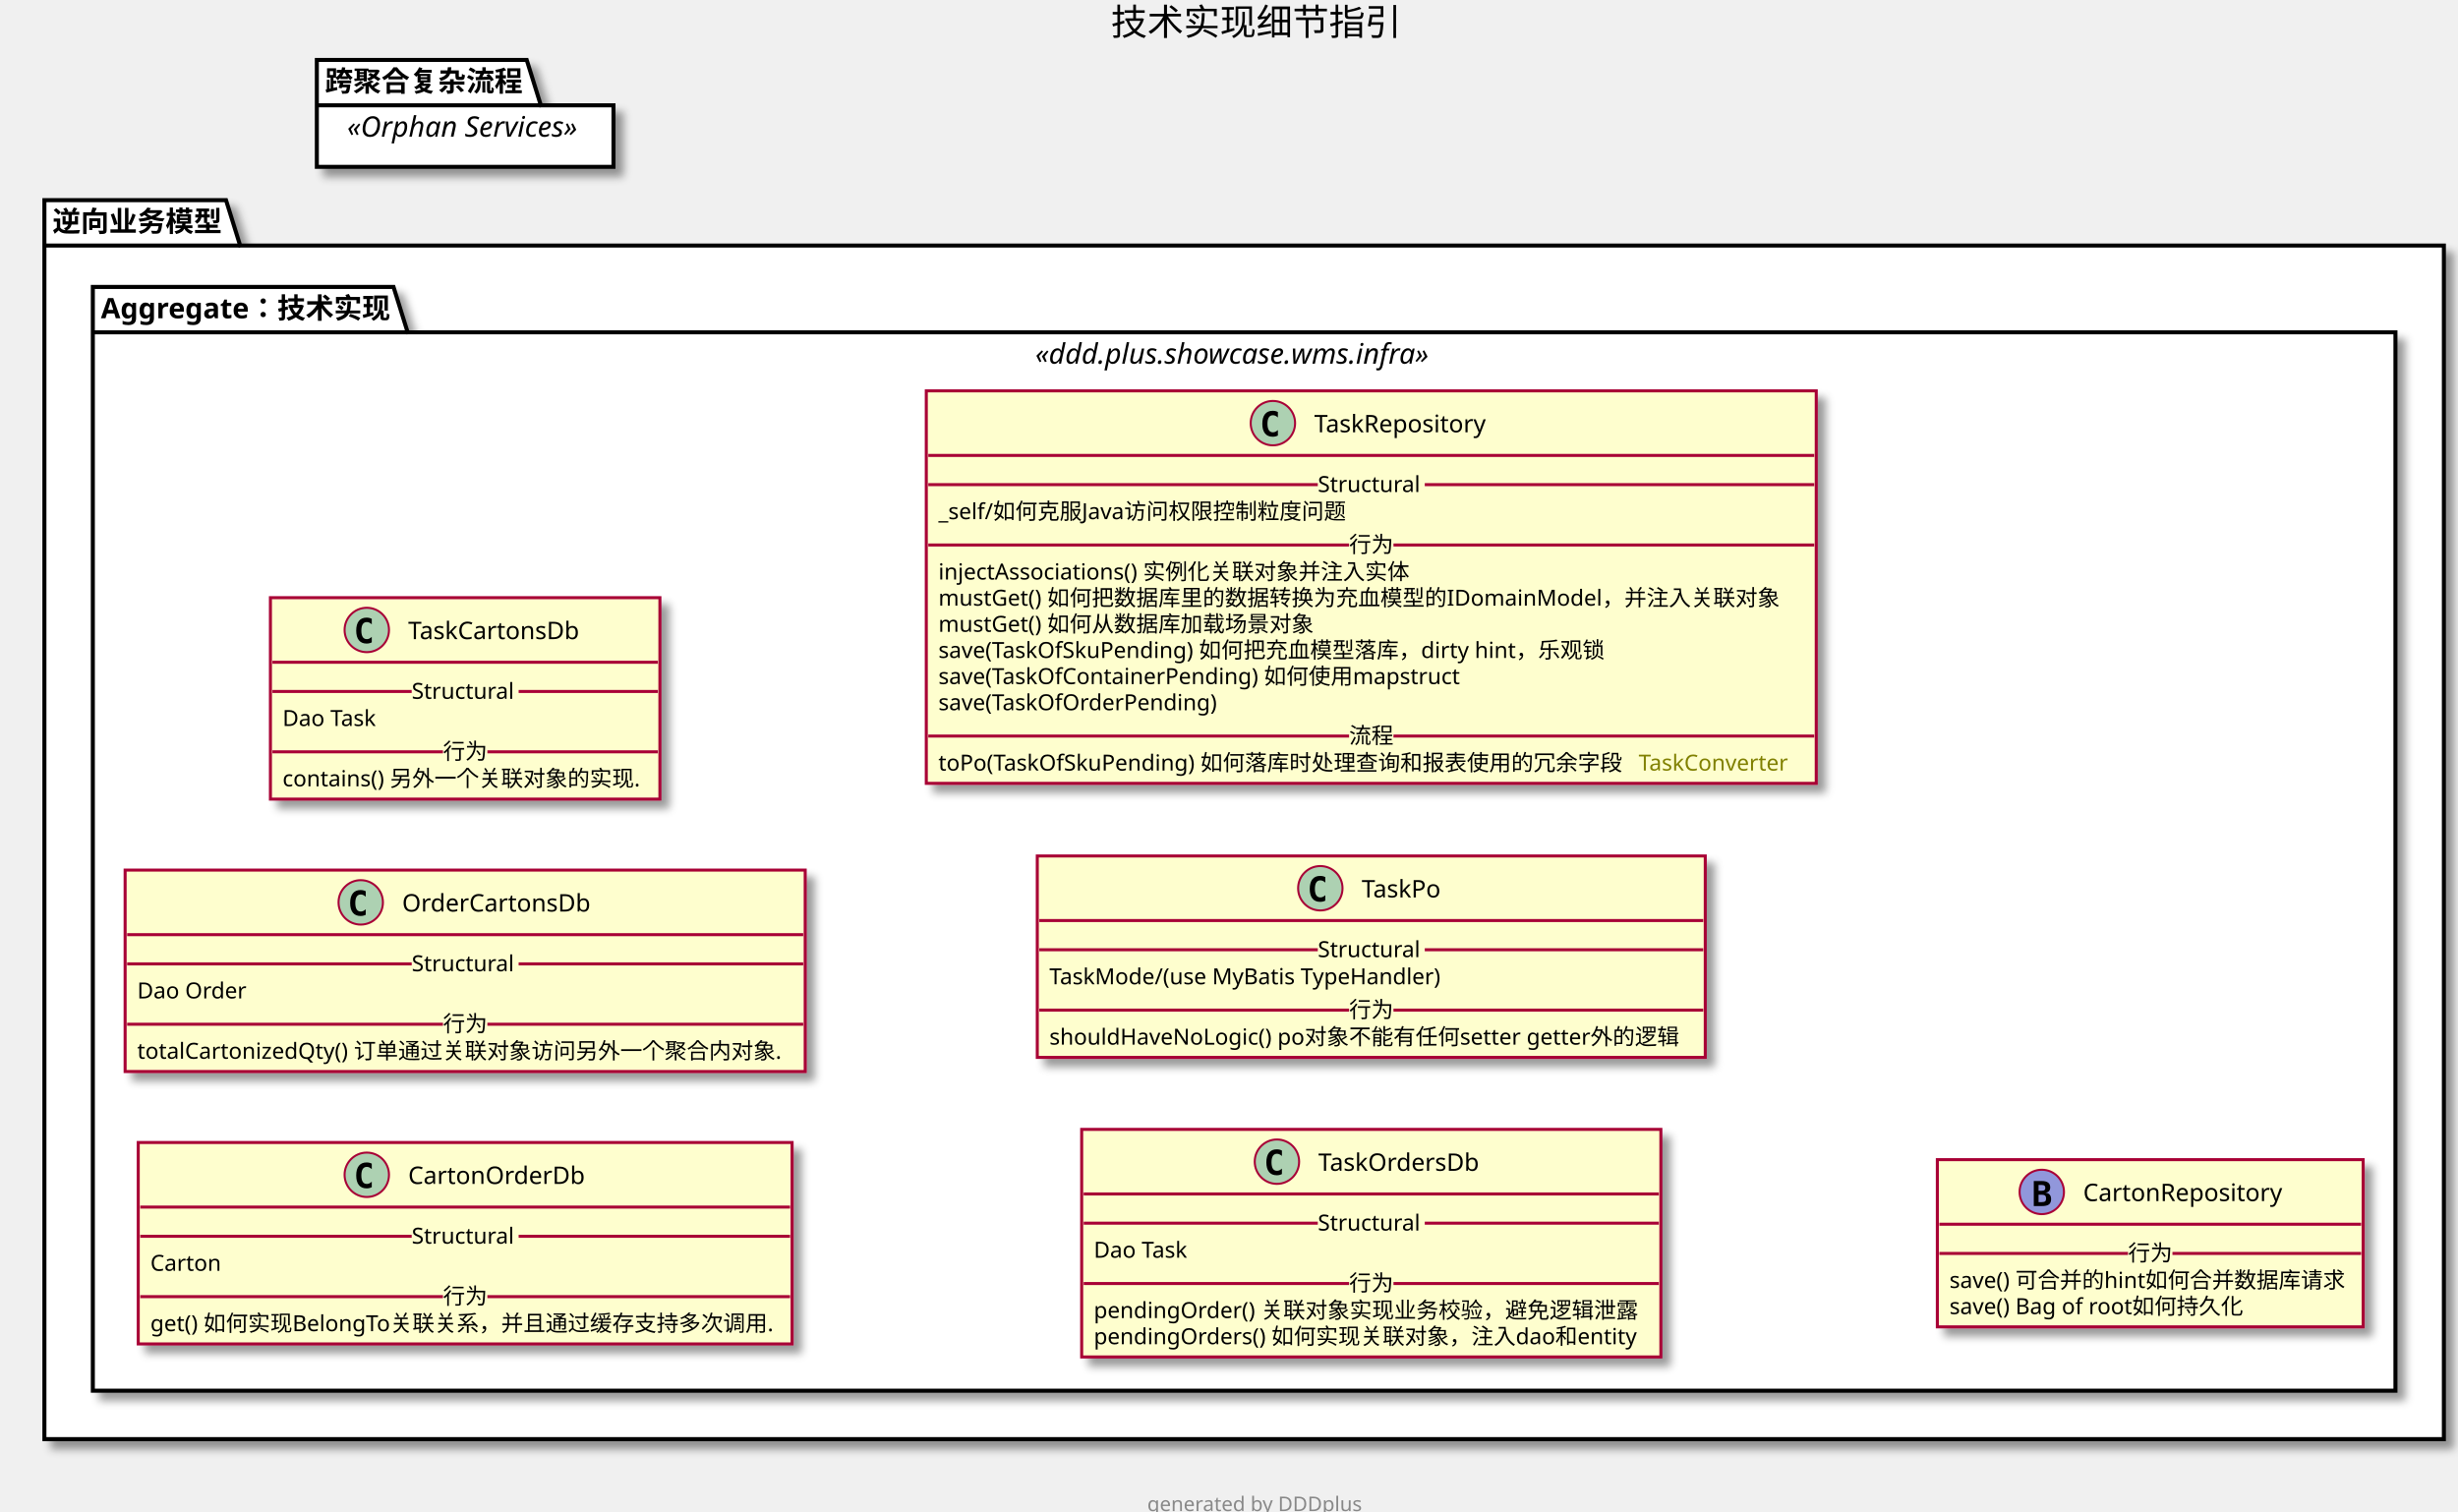
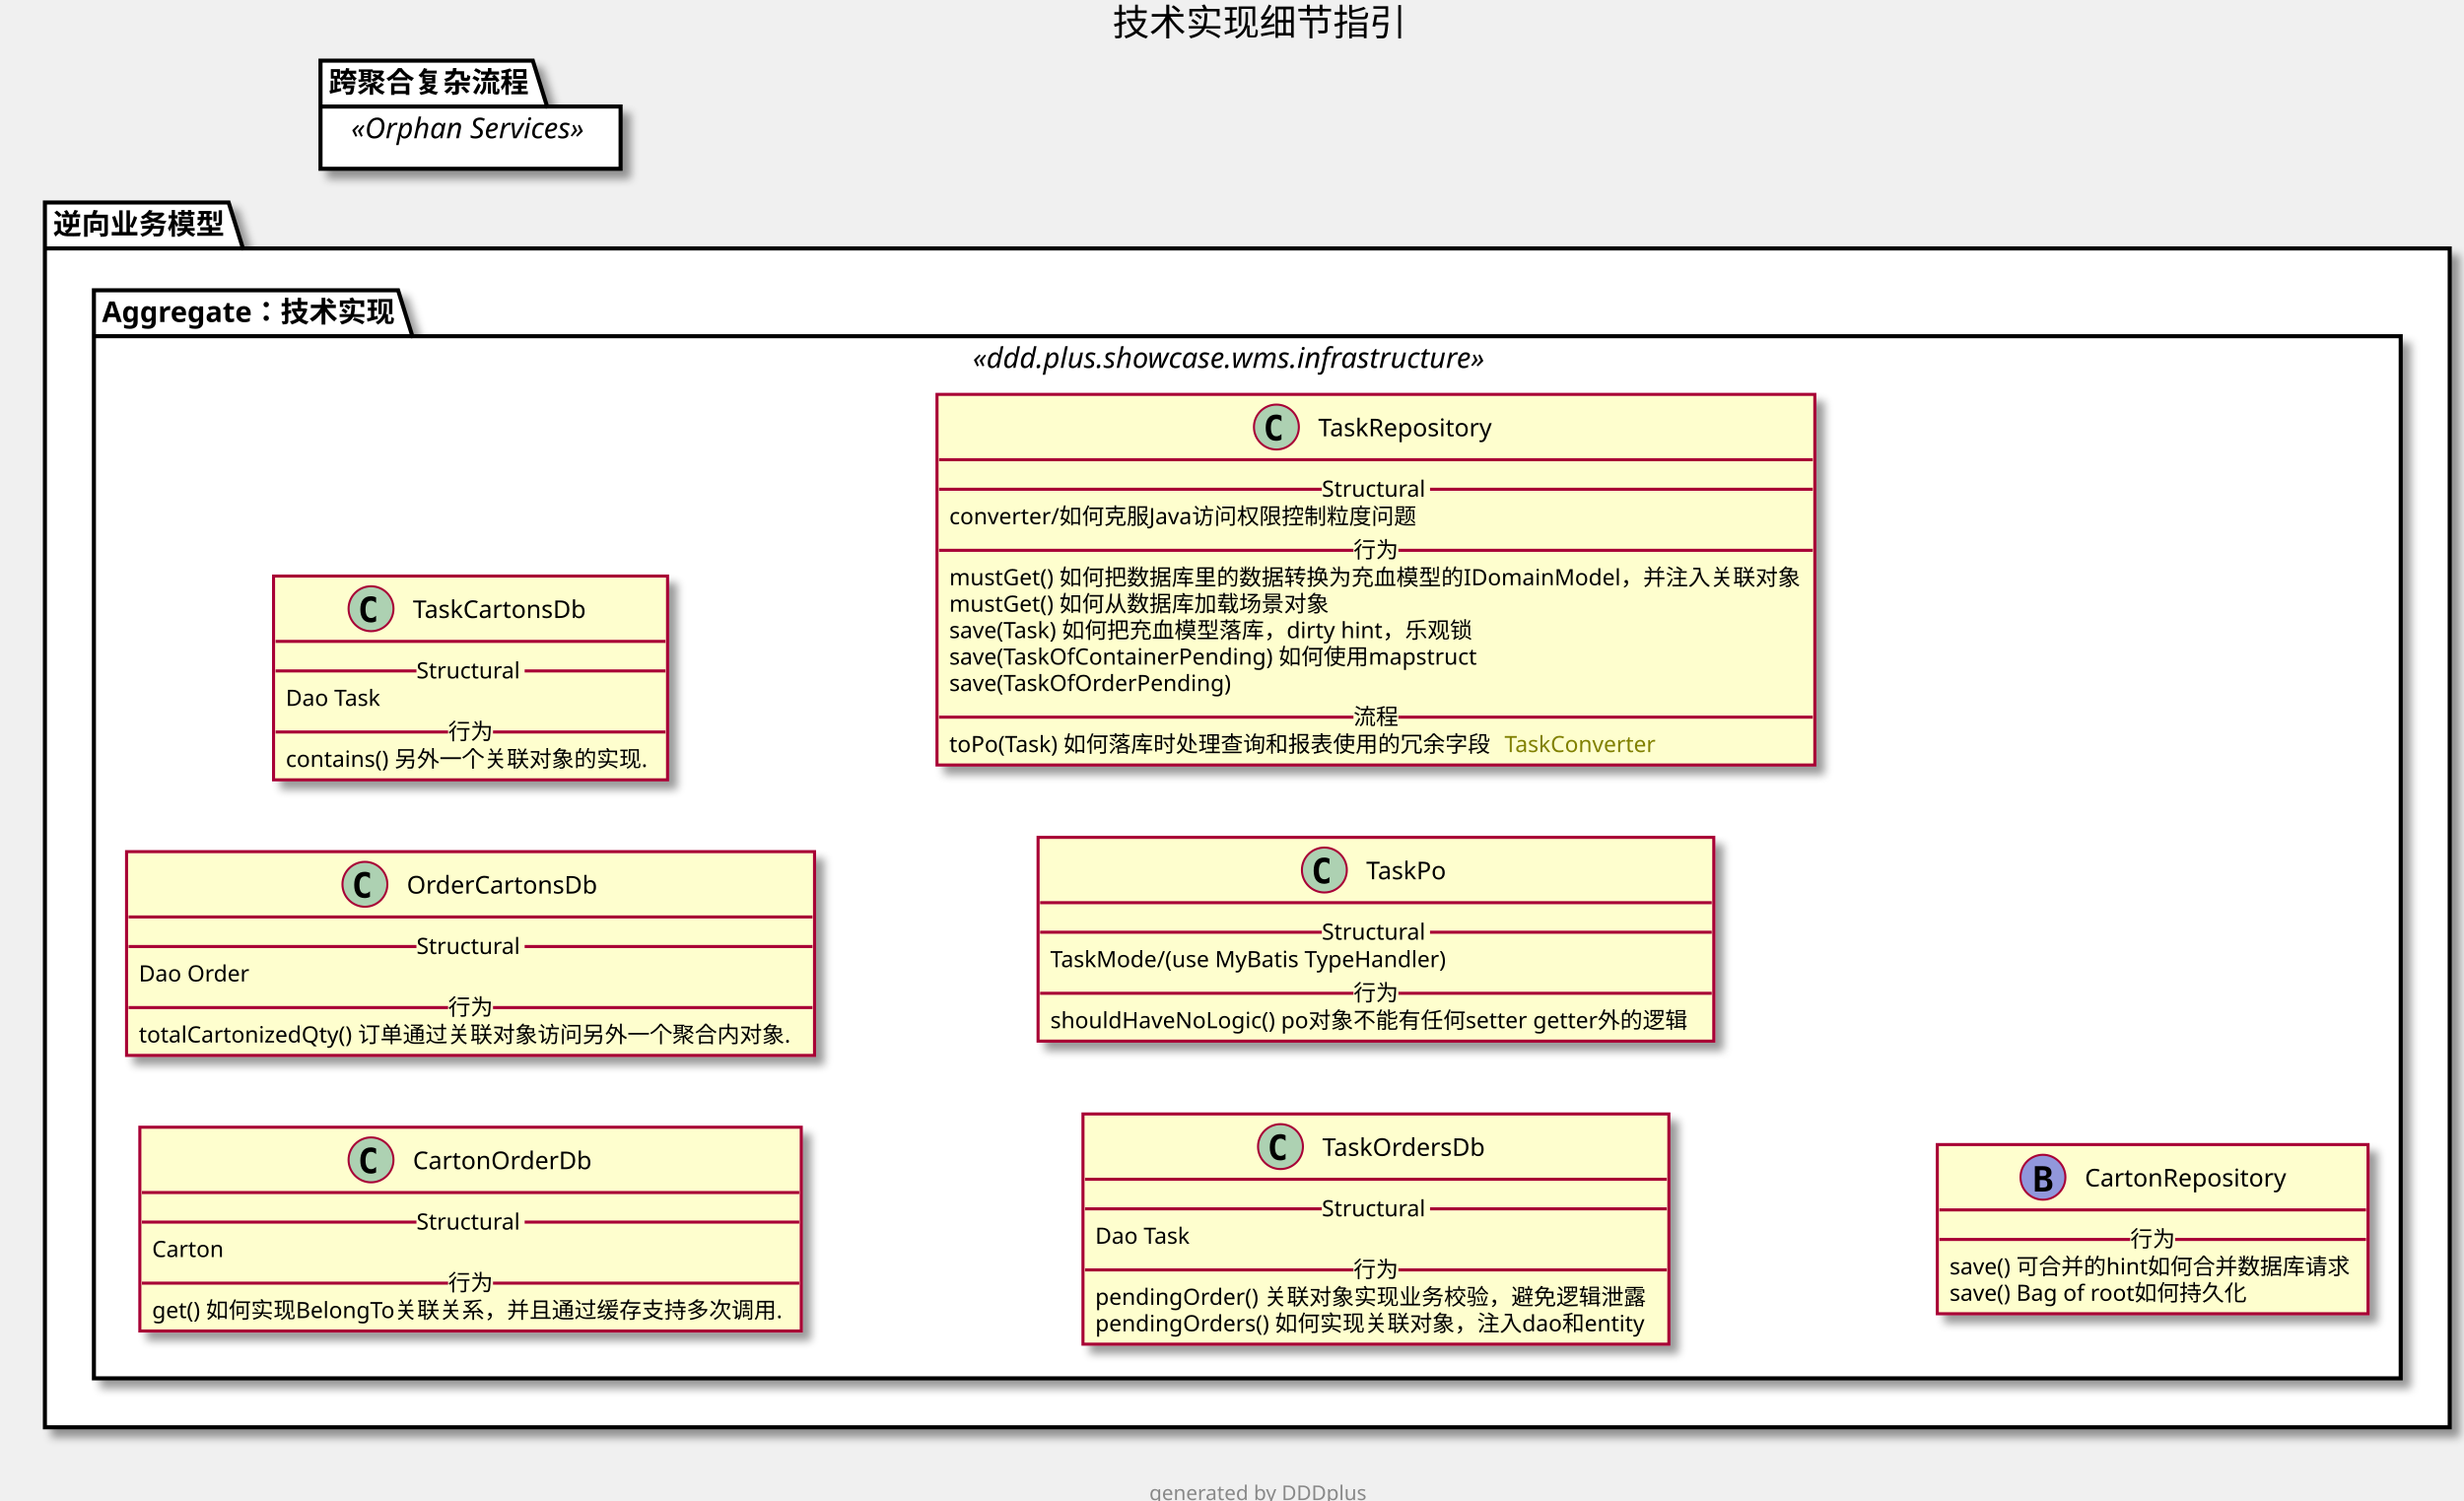
- <svg xmlns="http://www.w3.org/2000/svg" contentScriptType="application/ecmascript" contentStyleType="text/css" height="749px" preserveAspectRatio="none" style="width:1218px;height:749px;" version="1.1" viewBox="0 0 1218 749" width="1218px" zoomAndPan="magnify">
+ <svg xmlns="http://www.w3.org/2000/svg" contentScriptType="application/ecmascript" contentStyleType="text/css" height="735px" preserveAspectRatio="none" style="width:1207px;height:735px;" version="1.1" viewBox="0 0 1207 735" width="1207px" zoomAndPan="magnify">
  <defs>
-     <filter height="300%" id="fhf1ei0" width="300%" x="-1" y="-1">
+     <filter height="300%" id="fsqcfqw" width="300%" x="-1" y="-1">
      <feGaussianBlur result="blurOut" stdDeviation="2.0" />
      <feColorMatrix in="blurOut" result="blurOut2" type="matrix" values="0 0 0 0 0 0 0 0 0 0 0 0 0 0 0 0 0 0 .4 0" />
      <feOffset dx="4.0" dy="4.0" in="blurOut2" result="blurOut3" />
      <feBlend in="SourceGraphic" in2="blurOut3" mode="normal" />
    </filter>
  </defs>
  <g>
-     <text fill="#000000" font-family="sans-serif" font-size="18" lengthAdjust="spacingAndGlyphs" textLength="144" x="550.5" y="17.402">技术实现细节指引</text>
-     <polygon fill="#FFFFFF" filter="url(#fhf1ei0)" points="22,99.199,112,99.199,119,121.688,1211,121.688,1211,713.199,22,713.199,22,99.199" style="stroke: #000000; stroke-width: 2.0;" />
+     <text fill="#000000" font-family="sans-serif" font-size="18" lengthAdjust="spacingAndGlyphs" textLength="144" x="545" y="17.402">技术实现细节指引</text>
+     <polygon fill="#FFFFFF" filter="url(#fsqcfqw)" points="22,99.199,112,99.199,119,121.688,1200,121.688,1200,699.199,22,699.199,22,99.199" style="stroke: #000000; stroke-width: 2.0;" />
    <line style="stroke: #000000; stroke-width: 2.0;" x1="22" x2="119" y1="121.688" y2="121.688" />
    <text fill="#000000" font-family="sans-serif" font-size="14" font-weight="bold" lengthAdjust="spacingAndGlyphs" textLength="84" x="26" y="114.734">逆向业务模型</text>
-     <polygon fill="#FFFFFF" filter="url(#fhf1ei0)" points="46,142.199,195,142.199,202,164.688,1187,164.688,1187,689.199,46,689.199,46,142.199" style="stroke: #000000; stroke-width: 2.0;" />
+     <polygon fill="#FFFFFF" filter="url(#fsqcfqw)" points="46,142.199,195,142.199,202,164.688,1176,164.688,1176,675.199,46,675.199,46,142.199" style="stroke: #000000; stroke-width: 2.0;" />
    <line style="stroke: #000000; stroke-width: 2.0;" x1="46" x2="202" y1="164.688" y2="164.688" />
    <text fill="#000000" font-family="sans-serif" font-size="14" font-weight="bold" lengthAdjust="spacingAndGlyphs" textLength="143" x="50" y="157.734">Aggregate：技术实现</text>
-     <text fill="#000000" font-family="sans-serif" font-size="14" font-style="italic" lengthAdjust="spacingAndGlyphs" textLength="215" x="513" y="180.223">«ddd.plus.showcase.wms.infra»</text>
-     <rect fill="#FEFECE" filter="url(#fhf1ei0)" height="99.82" style="stroke: #A80036; stroke-width: 1.5;" width="324" x="68.5" y="566.199" />
-     <ellipse cx="181.75" cy="582.199" fill="#ADD1B2" rx="11" ry="11" style="stroke: #A80036; stroke-width: 1.0;" />
-     <path d="M184.223,588.342 Q183.642,588.641 183.003,588.79 Q182.364,588.94 181.658,588.94 Q179.151,588.94 177.832,587.288 Q176.512,585.636 176.512,582.515 Q176.512,579.386 177.832,577.734 Q179.151,576.082 181.658,576.082 Q182.364,576.082 183.011,576.231 Q183.659,576.381 184.223,576.68 L184.223,579.402 Q183.592,578.821 182.999,578.552 Q182.405,578.282 181.774,578.282 Q180.43,578.282 179.745,579.348 Q179.06,580.415 179.06,582.515 Q179.06,584.607 179.745,585.674 Q180.43,586.74 181.774,586.74 Q182.405,586.74 182.999,586.471 Q183.592,586.201 184.223,585.62 Z " />
-     <text fill="#000000" font-family="sans-serif" font-size="12" lengthAdjust="spacingAndGlyphs" textLength="89" x="202.25" y="586.734">CartonOrderDb</text>
-     <line style="stroke: #A80036; stroke-width: 1.5;" x1="69.5" x2="391.5" y1="598.199" y2="598.199" />
-     <text fill="#000000" font-family="sans-serif" font-size="11" lengthAdjust="spacingAndGlyphs" textLength="37" x="74.5" y="629.789">Carton</text>
-     <line style="stroke: #A80036; stroke-width: 1.5;" x1="69.5" x2="204" y1="612.677" y2="612.677" />
-     <text fill="#000000" font-family="sans-serif" font-size="11" lengthAdjust="spacingAndGlyphs" textLength="53" x="204" y="616.334">Structural</text>
-     <line style="stroke: #A80036; stroke-width: 1.5;" x1="257" x2="391.5" y1="612.677" y2="612.677" />
-     <text fill="#000000" font-family="sans-serif" font-size="11" lengthAdjust="spacingAndGlyphs" textLength="312" x="74.5" y="659.699">get() 如何实现BelongTo关联关系，并且通过缓存支持多次调用.</text>
-     <line style="stroke: #A80036; stroke-width: 1.5;" x1="69.5" x2="219.5" y1="642.587" y2="642.587" />
-     <text fill="#000000" font-family="sans-serif" font-size="11" lengthAdjust="spacingAndGlyphs" textLength="22" x="219.5" y="646.244">行为</text>
-     <line style="stroke: #A80036; stroke-width: 1.5;" x1="241.5" x2="391.5" y1="642.587" y2="642.587" />
-     <rect fill="#FEFECE" filter="url(#fhf1ei0)" height="99.82" style="stroke: #A80036; stroke-width: 1.5;" width="337" x="62" y="431.199" />
-     <ellipse cx="178.75" cy="447.199" fill="#ADD1B2" rx="11" ry="11" style="stroke: #A80036; stroke-width: 1.0;" />
-     <path d="M181.223,453.342 Q180.642,453.641 180.003,453.791 Q179.364,453.94 178.658,453.94 Q176.151,453.94 174.832,452.288 Q173.512,450.636 173.512,447.515 Q173.512,444.386 174.832,442.734 Q176.151,441.082 178.658,441.082 Q179.364,441.082 180.011,441.231 Q180.659,441.381 181.223,441.68 L181.223,444.402 Q180.592,443.821 179.999,443.551 Q179.405,443.282 178.774,443.282 Q177.43,443.282 176.745,444.348 Q176.06,445.415 176.06,447.515 Q176.06,449.607 176.745,450.674 Q177.43,451.74 178.774,451.74 Q179.405,451.74 179.999,451.471 Q180.592,451.201 181.223,450.62 Z " />
-     <text fill="#000000" font-family="sans-serif" font-size="12" lengthAdjust="spacingAndGlyphs" textLength="95" x="199.25" y="451.734">OrderCartonsDb</text>
-     <line style="stroke: #A80036; stroke-width: 1.5;" x1="63" x2="398" y1="463.199" y2="463.199" />
-     <text fill="#000000" font-family="sans-serif" font-size="11" lengthAdjust="spacingAndGlyphs" textLength="56" x="68" y="494.789">Dao Order</text>
-     <line style="stroke: #A80036; stroke-width: 1.5;" x1="63" x2="204" y1="477.677" y2="477.677" />
-     <text fill="#000000" font-family="sans-serif" font-size="11" lengthAdjust="spacingAndGlyphs" textLength="53" x="204" y="481.334">Structural</text>
-     <line style="stroke: #A80036; stroke-width: 1.5;" x1="257" x2="398" y1="477.677" y2="477.677" />
-     <text fill="#000000" font-family="sans-serif" font-size="11" lengthAdjust="spacingAndGlyphs" textLength="325" x="68" y="524.699">totalCartonizedQty() 订单通过关联对象访问另外一个聚合内对象.</text>
-     <line style="stroke: #A80036; stroke-width: 1.5;" x1="63" x2="219.5" y1="507.587" y2="507.587" />
-     <text fill="#000000" font-family="sans-serif" font-size="11" lengthAdjust="spacingAndGlyphs" textLength="22" x="219.5" y="511.244">行为</text>
-     <line style="stroke: #A80036; stroke-width: 1.5;" x1="241.5" x2="398" y1="507.587" y2="507.587" />
-     <rect fill="#FEFECE" filter="url(#fhf1ei0)" height="99.82" style="stroke: #A80036; stroke-width: 1.5;" width="193" x="134" y="296.199" />
-     <ellipse cx="181.75" cy="312.199" fill="#ADD1B2" rx="11" ry="11" style="stroke: #A80036; stroke-width: 1.0;" />
-     <path d="M184.223,318.342 Q183.642,318.641 183.003,318.791 Q182.364,318.94 181.658,318.94 Q179.151,318.94 177.832,317.288 Q176.512,315.636 176.512,312.515 Q176.512,309.386 177.832,307.734 Q179.151,306.082 181.658,306.082 Q182.364,306.082 183.011,306.231 Q183.659,306.381 184.223,306.68 L184.223,309.402 Q183.592,308.821 182.999,308.551 Q182.405,308.282 181.774,308.282 Q180.43,308.282 179.745,309.348 Q179.06,310.415 179.06,312.515 Q179.06,314.607 179.745,315.674 Q180.43,316.74 181.774,316.74 Q182.405,316.74 182.999,316.471 Q183.592,316.201 184.223,315.62 Z " />
-     <text fill="#000000" font-family="sans-serif" font-size="12" lengthAdjust="spacingAndGlyphs" textLength="89" x="202.25" y="316.734">TaskCartonsDb</text>
-     <line style="stroke: #A80036; stroke-width: 1.5;" x1="135" x2="326" y1="328.199" y2="328.199" />
-     <text fill="#000000" font-family="sans-serif" font-size="11" lengthAdjust="spacingAndGlyphs" textLength="49" x="140" y="359.789">Dao Task</text>
-     <line style="stroke: #A80036; stroke-width: 1.5;" x1="135" x2="204" y1="342.677" y2="342.677" />
-     <text fill="#000000" font-family="sans-serif" font-size="11" lengthAdjust="spacingAndGlyphs" textLength="53" x="204" y="346.334">Structural</text>
-     <line style="stroke: #A80036; stroke-width: 1.5;" x1="257" x2="326" y1="342.677" y2="342.677" />
-     <text fill="#000000" font-family="sans-serif" font-size="11" lengthAdjust="spacingAndGlyphs" textLength="181" x="140" y="389.699">contains() 另外一个关联对象的实现.</text>
-     <line style="stroke: #A80036; stroke-width: 1.5;" x1="135" x2="219.5" y1="372.587" y2="372.587" />
-     <text fill="#000000" font-family="sans-serif" font-size="11" lengthAdjust="spacingAndGlyphs" textLength="22" x="219.5" y="376.244">行为</text>
-     <line style="stroke: #A80036; stroke-width: 1.5;" x1="241.5" x2="326" y1="372.587" y2="372.587" />
-     <rect fill="#FEFECE" filter="url(#fhf1ei0)" height="112.775" style="stroke: #A80036; stroke-width: 1.5;" width="287" x="536" y="559.699" />
-     <ellipse cx="632.75" cy="575.699" fill="#ADD1B2" rx="11" ry="11" style="stroke: #A80036; stroke-width: 1.0;" />
-     <path d="M635.223,581.842 Q634.642,582.141 634.003,582.29 Q633.364,582.44 632.658,582.44 Q630.151,582.44 628.832,580.788 Q627.512,579.136 627.512,576.015 Q627.512,572.886 628.832,571.234 Q630.151,569.582 632.658,569.582 Q633.364,569.582 634.011,569.731 Q634.659,569.881 635.223,570.18 L635.223,572.902 Q634.592,572.321 633.999,572.052 Q633.405,571.782 632.774,571.782 Q631.43,571.782 630.745,572.848 Q630.06,573.915 630.06,576.015 Q630.06,578.107 630.745,579.174 Q631.43,580.24 632.774,580.24 Q633.405,580.24 633.999,579.971 Q634.592,579.701 635.223,579.12 Z " />
-     <text fill="#000000" font-family="sans-serif" font-size="12" lengthAdjust="spacingAndGlyphs" textLength="85" x="653.25" y="580.234">TaskOrdersDb</text>
-     <line style="stroke: #A80036; stroke-width: 1.5;" x1="537" x2="822" y1="591.699" y2="591.699" />
-     <text fill="#000000" font-family="sans-serif" font-size="11" lengthAdjust="spacingAndGlyphs" textLength="49" x="542" y="623.289">Dao Task</text>
-     <line style="stroke: #A80036; stroke-width: 1.5;" x1="537" x2="653" y1="606.177" y2="606.177" />
-     <text fill="#000000" font-family="sans-serif" font-size="11" lengthAdjust="spacingAndGlyphs" textLength="53" x="653" y="609.834">Structural</text>
-     <line style="stroke: #A80036; stroke-width: 1.5;" x1="706" x2="822" y1="606.177" y2="606.177" />
-     <text fill="#000000" font-family="sans-serif" font-size="11" lengthAdjust="spacingAndGlyphs" textLength="274" x="542" y="653.199">pendingOrder() 关联对象实现业务校验，避免逻辑泄露</text>
-     <text fill="#000000" font-family="sans-serif" font-size="11" lengthAdjust="spacingAndGlyphs" textLength="275" x="542" y="666.154">pendingOrders() 如何实现关联对象，注入dao和entity</text>
-     <line style="stroke: #A80036; stroke-width: 1.5;" x1="537" x2="668.5" y1="636.087" y2="636.087" />
-     <text fill="#000000" font-family="sans-serif" font-size="11" lengthAdjust="spacingAndGlyphs" textLength="22" x="668.5" y="639.744">行为</text>
-     <line style="stroke: #A80036; stroke-width: 1.5;" x1="690.5" x2="822" y1="636.087" y2="636.087" />
-     <rect fill="#FEFECE" filter="url(#fhf1ei0)" height="99.82" style="stroke: #A80036; stroke-width: 1.5;" width="331" x="514" y="424.199" />
-     <ellipse cx="654.25" cy="440.199" fill="#ADD1B2" rx="11" ry="11" style="stroke: #A80036; stroke-width: 1.0;" />
-     <path d="M656.723,446.342 Q656.142,446.641 655.503,446.791 Q654.864,446.94 654.158,446.94 Q651.651,446.94 650.332,445.288 Q649.012,443.636 649.012,440.515 Q649.012,437.386 650.332,435.734 Q651.651,434.082 654.158,434.082 Q654.864,434.082 655.511,434.231 Q656.159,434.381 656.723,434.68 L656.723,437.402 Q656.092,436.821 655.499,436.551 Q654.905,436.282 654.274,436.282 Q652.93,436.282 652.245,437.348 Q651.56,438.415 651.56,440.515 Q651.56,442.607 652.245,443.674 Q652.93,444.74 654.274,444.74 Q654.905,444.74 655.499,444.471 Q656.092,444.201 656.723,443.62 Z " />
-     <text fill="#000000" font-family="sans-serif" font-size="12" lengthAdjust="spacingAndGlyphs" textLength="42" x="674.75" y="444.734">TaskPo</text>
-     <line style="stroke: #A80036; stroke-width: 1.5;" x1="515" x2="844" y1="456.199" y2="456.199" />
-     <text fill="#000000" font-family="sans-serif" font-size="11" lengthAdjust="spacingAndGlyphs" textLength="201" x="520" y="487.789">TaskMode/(use MyBatis TypeHandler)</text>
-     <line style="stroke: #A80036; stroke-width: 1.5;" x1="515" x2="653" y1="470.677" y2="470.677" />
-     <text fill="#000000" font-family="sans-serif" font-size="11" lengthAdjust="spacingAndGlyphs" textLength="53" x="653" y="474.334">Structural</text>
-     <line style="stroke: #A80036; stroke-width: 1.5;" x1="706" x2="844" y1="470.677" y2="470.677" />
-     <text fill="#000000" font-family="sans-serif" font-size="11" lengthAdjust="spacingAndGlyphs" textLength="319" x="520" y="517.699">shouldHaveNoLogic() po对象不能有任何setter getter外的逻辑</text>
-     <line style="stroke: #A80036; stroke-width: 1.5;" x1="515" x2="668.5" y1="500.587" y2="500.587" />
-     <text fill="#000000" font-family="sans-serif" font-size="11" lengthAdjust="spacingAndGlyphs" textLength="22" x="668.5" y="504.244">行为</text>
-     <line style="stroke: #A80036; stroke-width: 1.5;" x1="690.5" x2="844" y1="500.587" y2="500.587" />
-     <rect fill="#FEFECE" filter="url(#fhf1ei0)" height="194.506" style="stroke: #A80036; stroke-width: 1.5;" width="441" x="459" y="193.699" />
-     <ellipse cx="630.75" cy="209.699" fill="#ADD1B2" rx="11" ry="11" style="stroke: #A80036; stroke-width: 1.0;" />
-     <path d="M633.223,215.842 Q632.642,216.141 632.003,216.291 Q631.364,216.44 630.658,216.44 Q628.151,216.44 626.832,214.788 Q625.512,213.136 625.512,210.015 Q625.512,206.886 626.832,205.234 Q628.151,203.582 630.658,203.582 Q631.364,203.582 632.011,203.731 Q632.659,203.881 633.223,204.18 L633.223,206.902 Q632.592,206.321 631.999,206.052 Q631.405,205.782 630.774,205.782 Q629.43,205.782 628.745,206.848 Q628.06,207.915 628.06,210.015 Q628.06,212.107 628.745,213.174 Q629.43,214.24 630.774,214.24 Q631.405,214.24 631.999,213.97 Q632.592,213.701 633.223,213.12 Z " />
-     <text fill="#000000" font-family="sans-serif" font-size="12" lengthAdjust="spacingAndGlyphs" textLength="89" x="651.25" y="214.234">TaskRepository</text>
-     <line style="stroke: #A80036; stroke-width: 1.5;" x1="460" x2="899" y1="225.699" y2="225.699" />
-     <text fill="#000000" font-family="sans-serif" font-size="11" lengthAdjust="spacingAndGlyphs" textLength="206" x="465" y="257.289">_self/如何克服Java访问权限控制粒度问题</text>
-     <line style="stroke: #A80036; stroke-width: 1.5;" x1="460" x2="653" y1="240.177" y2="240.177" />
-     <text fill="#000000" font-family="sans-serif" font-size="11" lengthAdjust="spacingAndGlyphs" textLength="53" x="653" y="243.834">Structural</text>
-     <line style="stroke: #A80036; stroke-width: 1.5;" x1="706" x2="899" y1="240.177" y2="240.177" />
-     <text fill="#000000" font-family="sans-serif" font-size="11" lengthAdjust="spacingAndGlyphs" textLength="241" x="465" y="287.199">injectAssociations() 实例化关联对象并注入实体</text>
-     <text fill="#000000" font-family="sans-serif" font-size="11" lengthAdjust="spacingAndGlyphs" textLength="418" x="465" y="300.154">mustGet() 如何把数据库里的数据转换为充血模型的IDomainModel，并注入关联对象</text>
-     <text fill="#000000" font-family="sans-serif" font-size="11" lengthAdjust="spacingAndGlyphs" textLength="188" x="465" y="313.109">mustGet() 如何从数据库加载场景对象</text>
-     <text fill="#000000" font-family="sans-serif" font-size="11" lengthAdjust="spacingAndGlyphs" textLength="338" x="465" y="326.065">save(TaskOfSkuPending) 如何把充血模型落库，dirty hint，乐观锁</text>
-     <text fill="#000000" font-family="sans-serif" font-size="11" lengthAdjust="spacingAndGlyphs" textLength="268" x="465" y="339.019">save(TaskOfContainerPending) 如何使用mapstruct</text>
-     <text fill="#000000" font-family="sans-serif" font-size="11" lengthAdjust="spacingAndGlyphs" textLength="145" x="465" y="351.975">save(TaskOfOrderPending)</text>
-     <line style="stroke: #A80036; stroke-width: 1.5;" x1="460" x2="668.5" y1="270.087" y2="270.087" />
-     <text fill="#000000" font-family="sans-serif" font-size="11" lengthAdjust="spacingAndGlyphs" textLength="22" x="668.5" y="273.744">行为</text>
-     <line style="stroke: #A80036; stroke-width: 1.5;" x1="690.5" x2="899" y1="270.087" y2="270.087" />
-     <text fill="#000000" font-family="sans-serif" font-size="11" lengthAdjust="spacingAndGlyphs" textLength="344" x="465" y="381.885">toPo(TaskOfSkuPending) 如何落库时处理查询和报表使用的冗余字段</text>
-     <text fill="#808000" font-family="sans-serif" font-size="11" lengthAdjust="spacingAndGlyphs" textLength="79" x="812" y="381.885">TaskConverter</text>
-     <line style="stroke: #A80036; stroke-width: 1.5;" x1="460" x2="668.5" y1="364.772" y2="364.772" />
-     <text fill="#000000" font-family="sans-serif" font-size="11" lengthAdjust="spacingAndGlyphs" textLength="22" x="668.5" y="368.43">流程</text>
-     <line style="stroke: #A80036; stroke-width: 1.5;" x1="690.5" x2="899" y1="364.772" y2="364.772" />
-     <rect fill="#FEFECE" filter="url(#fhf1ei0)" height="82.865" style="stroke: #A80036; stroke-width: 1.5;" width="211" x="960" y="574.699" />
-     <ellipse cx="1011.75" cy="590.699" fill="#9197DB" rx="11" ry="11" style="stroke: #A80036; stroke-width: 1.0;" />
-     <path d="M1010.153,592.071 L1010.153,595.74 L1011.78,595.74 Q1012.951,595.74 1013.42,595.342 Q1013.889,594.943 1013.889,593.956 Q1013.889,592.951 1013.399,592.511 Q1012.909,592.071 1011.78,592.071 Z M1010.153,587.24 L1010.153,590.121 L1011.78,590.121 Q1012.71,590.121 1013.104,589.789 Q1013.499,589.457 1013.499,588.693 Q1013.499,587.929 1013.096,587.585 Q1012.693,587.24 1011.78,587.24 Z M1007.788,585.29 L1011.78,585.29 Q1013.847,585.29 1014.889,586.074 Q1015.931,586.858 1015.931,588.419 Q1015.931,589.614 1015.316,590.287 Q1014.702,590.959 1013.515,591.067 Q1014.935,591.208 1015.653,592.021 Q1016.371,592.835 1016.371,594.296 Q1016.371,596.089 1015.292,596.894 Q1014.212,597.699 1011.78,597.699 L1007.788,597.699 Z " />
-     <text fill="#000000" font-family="sans-serif" font-size="12" lengthAdjust="spacingAndGlyphs" textLength="99" x="1032.25" y="595.234">CartonRepository</text>
-     <line style="stroke: #A80036; stroke-width: 1.5;" x1="961" x2="1170" y1="606.699" y2="606.699" />
-     <text fill="#000000" font-family="sans-serif" font-size="11" lengthAdjust="spacingAndGlyphs" textLength="199" x="966" y="638.289">save() 可合并的hint如何合并数据库请求</text>
-     <text fill="#000000" font-family="sans-serif" font-size="11" lengthAdjust="spacingAndGlyphs" textLength="149" x="966" y="651.244">save() Bag of root如何持久化</text>
-     <line style="stroke: #A80036; stroke-width: 1.5;" x1="961" x2="1054.5" y1="621.177" y2="621.177" />
-     <text fill="#000000" font-family="sans-serif" font-size="11" lengthAdjust="spacingAndGlyphs" textLength="22" x="1054.5" y="624.834">行为</text>
-     <line style="stroke: #A80036; stroke-width: 1.5;" x1="1076.5" x2="1170" y1="621.177" y2="621.177" />
-     <polygon fill="#FFFFFF" filter="url(#fhf1ei0)" points="157,29.699,261,29.699,268,52.188,304,52.188,304,82.676,157,82.676,157,29.699" style="stroke: #000000; stroke-width: 2.0;" />
+     <text fill="#000000" font-family="sans-serif" font-size="14" font-style="italic" lengthAdjust="spacingAndGlyphs" textLength="277" x="476.5" y="180.223">«ddd.plus.showcase.wms.infrastructure»</text>
+     <rect fill="#FEFECE" filter="url(#fsqcfqw)" height="99.82" style="stroke: #A80036; stroke-width: 1.5;" width="324" x="68.5" y="552.199" />
+     <ellipse cx="181.75" cy="568.199" fill="#ADD1B2" rx="11" ry="11" style="stroke: #A80036; stroke-width: 1.0;" />
+     <path d="M184.223,574.342 Q183.642,574.641 183.003,574.79 Q182.364,574.94 181.658,574.94 Q179.151,574.94 177.832,573.288 Q176.512,571.636 176.512,568.515 Q176.512,565.386 177.832,563.734 Q179.151,562.082 181.658,562.082 Q182.364,562.082 183.011,562.231 Q183.659,562.381 184.223,562.68 L184.223,565.402 Q183.592,564.821 182.999,564.552 Q182.405,564.282 181.774,564.282 Q180.43,564.282 179.745,565.348 Q179.06,566.415 179.06,568.515 Q179.06,570.607 179.745,571.674 Q180.43,572.74 181.774,572.74 Q182.405,572.74 182.999,572.471 Q183.592,572.201 184.223,571.62 Z " />
+     <text fill="#000000" font-family="sans-serif" font-size="12" lengthAdjust="spacingAndGlyphs" textLength="89" x="202.25" y="572.734">CartonOrderDb</text>
+     <line style="stroke: #A80036; stroke-width: 1.5;" x1="69.5" x2="391.5" y1="584.199" y2="584.199" />
+     <text fill="#000000" font-family="sans-serif" font-size="11" lengthAdjust="spacingAndGlyphs" textLength="37" x="74.5" y="615.789">Carton</text>
+     <line style="stroke: #A80036; stroke-width: 1.5;" x1="69.5" x2="204" y1="598.677" y2="598.677" />
+     <text fill="#000000" font-family="sans-serif" font-size="11" lengthAdjust="spacingAndGlyphs" textLength="53" x="204" y="602.334">Structural</text>
+     <line style="stroke: #A80036; stroke-width: 1.5;" x1="257" x2="391.5" y1="598.677" y2="598.677" />
+     <text fill="#000000" font-family="sans-serif" font-size="11" lengthAdjust="spacingAndGlyphs" textLength="312" x="74.5" y="645.699">get() 如何实现BelongTo关联关系，并且通过缓存支持多次调用.</text>
+     <line style="stroke: #A80036; stroke-width: 1.5;" x1="69.5" x2="219.5" y1="628.587" y2="628.587" />
+     <text fill="#000000" font-family="sans-serif" font-size="11" lengthAdjust="spacingAndGlyphs" textLength="22" x="219.5" y="632.244">行为</text>
+     <line style="stroke: #A80036; stroke-width: 1.5;" x1="241.5" x2="391.5" y1="628.587" y2="628.587" />
+     <rect fill="#FEFECE" filter="url(#fsqcfqw)" height="99.82" style="stroke: #A80036; stroke-width: 1.5;" width="337" x="62" y="417.199" />
+     <ellipse cx="178.75" cy="433.199" fill="#ADD1B2" rx="11" ry="11" style="stroke: #A80036; stroke-width: 1.0;" />
+     <path d="M181.223,439.342 Q180.642,439.641 180.003,439.791 Q179.364,439.94 178.658,439.94 Q176.151,439.94 174.832,438.288 Q173.512,436.636 173.512,433.515 Q173.512,430.386 174.832,428.734 Q176.151,427.082 178.658,427.082 Q179.364,427.082 180.011,427.231 Q180.659,427.381 181.223,427.68 L181.223,430.402 Q180.592,429.821 179.999,429.551 Q179.405,429.282 178.774,429.282 Q177.43,429.282 176.745,430.348 Q176.06,431.415 176.06,433.515 Q176.06,435.607 176.745,436.674 Q177.43,437.74 178.774,437.74 Q179.405,437.74 179.999,437.471 Q180.592,437.201 181.223,436.62 Z " />
+     <text fill="#000000" font-family="sans-serif" font-size="12" lengthAdjust="spacingAndGlyphs" textLength="95" x="199.25" y="437.734">OrderCartonsDb</text>
+     <line style="stroke: #A80036; stroke-width: 1.5;" x1="63" x2="398" y1="449.199" y2="449.199" />
+     <text fill="#000000" font-family="sans-serif" font-size="11" lengthAdjust="spacingAndGlyphs" textLength="56" x="68" y="480.789">Dao Order</text>
+     <line style="stroke: #A80036; stroke-width: 1.5;" x1="63" x2="204" y1="463.677" y2="463.677" />
+     <text fill="#000000" font-family="sans-serif" font-size="11" lengthAdjust="spacingAndGlyphs" textLength="53" x="204" y="467.334">Structural</text>
+     <line style="stroke: #A80036; stroke-width: 1.5;" x1="257" x2="398" y1="463.677" y2="463.677" />
+     <text fill="#000000" font-family="sans-serif" font-size="11" lengthAdjust="spacingAndGlyphs" textLength="325" x="68" y="510.699">totalCartonizedQty() 订单通过关联对象访问另外一个聚合内对象.</text>
+     <line style="stroke: #A80036; stroke-width: 1.5;" x1="63" x2="219.5" y1="493.587" y2="493.587" />
+     <text fill="#000000" font-family="sans-serif" font-size="11" lengthAdjust="spacingAndGlyphs" textLength="22" x="219.5" y="497.244">行为</text>
+     <line style="stroke: #A80036; stroke-width: 1.5;" x1="241.5" x2="398" y1="493.587" y2="493.587" />
+     <rect fill="#FEFECE" filter="url(#fsqcfqw)" height="99.82" style="stroke: #A80036; stroke-width: 1.5;" width="193" x="134" y="282.199" />
+     <ellipse cx="181.75" cy="298.199" fill="#ADD1B2" rx="11" ry="11" style="stroke: #A80036; stroke-width: 1.0;" />
+     <path d="M184.223,304.342 Q183.642,304.641 183.003,304.791 Q182.364,304.94 181.658,304.94 Q179.151,304.94 177.832,303.288 Q176.512,301.636 176.512,298.515 Q176.512,295.386 177.832,293.734 Q179.151,292.082 181.658,292.082 Q182.364,292.082 183.011,292.231 Q183.659,292.381 184.223,292.68 L184.223,295.402 Q183.592,294.821 182.999,294.551 Q182.405,294.282 181.774,294.282 Q180.43,294.282 179.745,295.348 Q179.06,296.415 179.06,298.515 Q179.06,300.607 179.745,301.674 Q180.43,302.74 181.774,302.74 Q182.405,302.74 182.999,302.471 Q183.592,302.201 184.223,301.62 Z " />
+     <text fill="#000000" font-family="sans-serif" font-size="12" lengthAdjust="spacingAndGlyphs" textLength="89" x="202.25" y="302.734">TaskCartonsDb</text>
+     <line style="stroke: #A80036; stroke-width: 1.5;" x1="135" x2="326" y1="314.199" y2="314.199" />
+     <text fill="#000000" font-family="sans-serif" font-size="11" lengthAdjust="spacingAndGlyphs" textLength="49" x="140" y="345.789">Dao Task</text>
+     <line style="stroke: #A80036; stroke-width: 1.5;" x1="135" x2="204" y1="328.677" y2="328.677" />
+     <text fill="#000000" font-family="sans-serif" font-size="11" lengthAdjust="spacingAndGlyphs" textLength="53" x="204" y="332.334">Structural</text>
+     <line style="stroke: #A80036; stroke-width: 1.5;" x1="257" x2="326" y1="328.677" y2="328.677" />
+     <text fill="#000000" font-family="sans-serif" font-size="11" lengthAdjust="spacingAndGlyphs" textLength="181" x="140" y="375.699">contains() 另外一个关联对象的实现.</text>
+     <line style="stroke: #A80036; stroke-width: 1.5;" x1="135" x2="219.5" y1="358.587" y2="358.587" />
+     <text fill="#000000" font-family="sans-serif" font-size="11" lengthAdjust="spacingAndGlyphs" textLength="22" x="219.5" y="362.244">行为</text>
+     <line style="stroke: #A80036; stroke-width: 1.5;" x1="241.5" x2="326" y1="358.587" y2="358.587" />
+     <rect fill="#FEFECE" filter="url(#fsqcfqw)" height="112.775" style="stroke: #A80036; stroke-width: 1.5;" width="287" x="530.5" y="545.699" />
+     <ellipse cx="627.25" cy="561.699" fill="#ADD1B2" rx="11" ry="11" style="stroke: #A80036; stroke-width: 1.0;" />
+     <path d="M629.723,567.842 Q629.142,568.141 628.503,568.29 Q627.864,568.44 627.158,568.44 Q624.651,568.44 623.332,566.788 Q622.012,565.136 622.012,562.015 Q622.012,558.886 623.332,557.234 Q624.651,555.582 627.158,555.582 Q627.864,555.582 628.511,555.731 Q629.159,555.881 629.723,556.18 L629.723,558.902 Q629.092,558.321 628.499,558.052 Q627.905,557.782 627.274,557.782 Q625.93,557.782 625.245,558.848 Q624.56,559.915 624.56,562.015 Q624.56,564.107 625.245,565.174 Q625.93,566.24 627.274,566.24 Q627.905,566.24 628.499,565.971 Q629.092,565.701 629.723,565.12 Z " />
+     <text fill="#000000" font-family="sans-serif" font-size="12" lengthAdjust="spacingAndGlyphs" textLength="85" x="647.75" y="566.234">TaskOrdersDb</text>
+     <line style="stroke: #A80036; stroke-width: 1.5;" x1="531.5" x2="816.5" y1="577.699" y2="577.699" />
+     <text fill="#000000" font-family="sans-serif" font-size="11" lengthAdjust="spacingAndGlyphs" textLength="49" x="536.5" y="609.289">Dao Task</text>
+     <line style="stroke: #A80036; stroke-width: 1.5;" x1="531.5" x2="647.5" y1="592.177" y2="592.177" />
+     <text fill="#000000" font-family="sans-serif" font-size="11" lengthAdjust="spacingAndGlyphs" textLength="53" x="647.5" y="595.834">Structural</text>
+     <line style="stroke: #A80036; stroke-width: 1.5;" x1="700.5" x2="816.5" y1="592.177" y2="592.177" />
+     <text fill="#000000" font-family="sans-serif" font-size="11" lengthAdjust="spacingAndGlyphs" textLength="274" x="536.5" y="639.199">pendingOrder() 关联对象实现业务校验，避免逻辑泄露</text>
+     <text fill="#000000" font-family="sans-serif" font-size="11" lengthAdjust="spacingAndGlyphs" textLength="275" x="536.5" y="652.154">pendingOrders() 如何实现关联对象，注入dao和entity</text>
+     <line style="stroke: #A80036; stroke-width: 1.5;" x1="531.5" x2="663" y1="622.087" y2="622.087" />
+     <text fill="#000000" font-family="sans-serif" font-size="11" lengthAdjust="spacingAndGlyphs" textLength="22" x="663" y="625.744">行为</text>
+     <line style="stroke: #A80036; stroke-width: 1.5;" x1="685" x2="816.5" y1="622.087" y2="622.087" />
+     <rect fill="#FEFECE" filter="url(#fsqcfqw)" height="99.82" style="stroke: #A80036; stroke-width: 1.5;" width="331" x="508.5" y="410.199" />
+     <ellipse cx="648.75" cy="426.199" fill="#ADD1B2" rx="11" ry="11" style="stroke: #A80036; stroke-width: 1.0;" />
+     <path d="M651.223,432.342 Q650.642,432.641 650.003,432.791 Q649.364,432.94 648.658,432.94 Q646.151,432.94 644.832,431.288 Q643.512,429.636 643.512,426.515 Q643.512,423.386 644.832,421.734 Q646.151,420.082 648.658,420.082 Q649.364,420.082 650.011,420.231 Q650.659,420.381 651.223,420.68 L651.223,423.402 Q650.592,422.821 649.999,422.551 Q649.405,422.282 648.774,422.282 Q647.43,422.282 646.745,423.348 Q646.06,424.415 646.06,426.515 Q646.06,428.607 646.745,429.674 Q647.43,430.74 648.774,430.74 Q649.405,430.74 649.999,430.471 Q650.592,430.201 651.223,429.62 Z " />
+     <text fill="#000000" font-family="sans-serif" font-size="12" lengthAdjust="spacingAndGlyphs" textLength="42" x="669.25" y="430.734">TaskPo</text>
+     <line style="stroke: #A80036; stroke-width: 1.5;" x1="509.5" x2="838.5" y1="442.199" y2="442.199" />
+     <text fill="#000000" font-family="sans-serif" font-size="11" lengthAdjust="spacingAndGlyphs" textLength="201" x="514.5" y="473.789">TaskMode/(use MyBatis TypeHandler)</text>
+     <line style="stroke: #A80036; stroke-width: 1.5;" x1="509.5" x2="647.5" y1="456.677" y2="456.677" />
+     <text fill="#000000" font-family="sans-serif" font-size="11" lengthAdjust="spacingAndGlyphs" textLength="53" x="647.5" y="460.334">Structural</text>
+     <line style="stroke: #A80036; stroke-width: 1.5;" x1="700.5" x2="838.5" y1="456.677" y2="456.677" />
+     <text fill="#000000" font-family="sans-serif" font-size="11" lengthAdjust="spacingAndGlyphs" textLength="319" x="514.5" y="503.699">shouldHaveNoLogic() po对象不能有任何setter getter外的逻辑</text>
+     <line style="stroke: #A80036; stroke-width: 1.5;" x1="509.5" x2="663" y1="486.587" y2="486.587" />
+     <text fill="#000000" font-family="sans-serif" font-size="11" lengthAdjust="spacingAndGlyphs" textLength="22" x="663" y="490.244">行为</text>
+     <line style="stroke: #A80036; stroke-width: 1.5;" x1="685" x2="838.5" y1="486.587" y2="486.587" />
+     <rect fill="#FEFECE" filter="url(#fsqcfqw)" height="181.551" style="stroke: #A80036; stroke-width: 1.5;" width="430" x="459" y="193.199" />
+     <ellipse cx="625.25" cy="209.199" fill="#ADD1B2" rx="11" ry="11" style="stroke: #A80036; stroke-width: 1.0;" />
+     <path d="M627.723,215.342 Q627.142,215.641 626.503,215.791 Q625.864,215.94 625.158,215.94 Q622.651,215.94 621.332,214.288 Q620.012,212.636 620.012,209.515 Q620.012,206.386 621.332,204.734 Q622.651,203.082 625.158,203.082 Q625.864,203.082 626.511,203.231 Q627.159,203.381 627.723,203.68 L627.723,206.402 Q627.092,205.821 626.499,205.552 Q625.905,205.282 625.274,205.282 Q623.93,205.282 623.245,206.348 Q622.56,207.415 622.56,209.515 Q622.56,211.607 623.245,212.674 Q623.93,213.74 625.274,213.74 Q625.905,213.74 626.499,213.47 Q627.092,213.201 627.723,212.62 Z " />
+     <text fill="#000000" font-family="sans-serif" font-size="12" lengthAdjust="spacingAndGlyphs" textLength="89" x="645.75" y="213.734">TaskRepository</text>
+     <line style="stroke: #A80036; stroke-width: 1.5;" x1="460" x2="888" y1="225.199" y2="225.199" />
+     <text fill="#000000" font-family="sans-serif" font-size="11" lengthAdjust="spacingAndGlyphs" textLength="233" x="465" y="256.789">converter/如何克服Java访问权限控制粒度问题</text>
+     <line style="stroke: #A80036; stroke-width: 1.5;" x1="460" x2="647.5" y1="239.677" y2="239.677" />
+     <text fill="#000000" font-family="sans-serif" font-size="11" lengthAdjust="spacingAndGlyphs" textLength="53" x="647.5" y="243.334">Structural</text>
+     <line style="stroke: #A80036; stroke-width: 1.5;" x1="700.5" x2="888" y1="239.677" y2="239.677" />
+     <text fill="#000000" font-family="sans-serif" font-size="11" lengthAdjust="spacingAndGlyphs" textLength="418" x="465" y="286.699">mustGet() 如何把数据库里的数据转换为充血模型的IDomainModel，并注入关联对象</text>
+     <text fill="#000000" font-family="sans-serif" font-size="11" lengthAdjust="spacingAndGlyphs" textLength="188" x="465" y="299.654">mustGet() 如何从数据库加载场景对象</text>
+     <text fill="#000000" font-family="sans-serif" font-size="11" lengthAdjust="spacingAndGlyphs" textLength="263" x="465" y="312.609">save(Task) 如何把充血模型落库，dirty hint，乐观锁</text>
+     <text fill="#000000" font-family="sans-serif" font-size="11" lengthAdjust="spacingAndGlyphs" textLength="268" x="465" y="325.565">save(TaskOfContainerPending) 如何使用mapstruct</text>
+     <text fill="#000000" font-family="sans-serif" font-size="11" lengthAdjust="spacingAndGlyphs" textLength="145" x="465" y="338.519">save(TaskOfOrderPending)</text>
+     <line style="stroke: #A80036; stroke-width: 1.5;" x1="460" x2="663" y1="269.587" y2="269.587" />
+     <text fill="#000000" font-family="sans-serif" font-size="11" lengthAdjust="spacingAndGlyphs" textLength="22" x="663" y="273.244">行为</text>
+     <line style="stroke: #A80036; stroke-width: 1.5;" x1="685" x2="888" y1="269.587" y2="269.587" />
+     <text fill="#000000" font-family="sans-serif" font-size="11" lengthAdjust="spacingAndGlyphs" textLength="269" x="465" y="368.43">toPo(Task) 如何落库时处理查询和报表使用的冗余字段</text>
+     <text fill="#808000" font-family="sans-serif" font-size="11" lengthAdjust="spacingAndGlyphs" textLength="79" x="737" y="368.43">TaskConverter</text>
+     <line style="stroke: #A80036; stroke-width: 1.5;" x1="460" x2="663" y1="351.317" y2="351.317" />
+     <text fill="#000000" font-family="sans-serif" font-size="11" lengthAdjust="spacingAndGlyphs" textLength="22" x="663" y="354.975">流程</text>
+     <line style="stroke: #A80036; stroke-width: 1.5;" x1="685" x2="888" y1="351.317" y2="351.317" />
+     <rect fill="#FEFECE" filter="url(#fsqcfqw)" height="82.865" style="stroke: #A80036; stroke-width: 1.5;" width="211" x="949" y="560.699" />
+     <ellipse cx="1000.75" cy="576.699" fill="#9197DB" rx="11" ry="11" style="stroke: #A80036; stroke-width: 1.0;" />
+     <path d="M999.153,578.071 L999.153,581.74 L1000.78,581.74 Q1001.951,581.74 1002.42,581.342 Q1002.889,580.943 1002.889,579.956 Q1002.889,578.951 1002.399,578.511 Q1001.909,578.071 1000.78,578.071 Z M999.153,573.24 L999.153,576.121 L1000.78,576.121 Q1001.71,576.121 1002.104,575.789 Q1002.499,575.457 1002.499,574.693 Q1002.499,573.929 1002.096,573.585 Q1001.693,573.24 1000.78,573.24 Z M996.788,571.29 L1000.78,571.29 Q1002.847,571.29 1003.889,572.074 Q1004.931,572.858 1004.931,574.419 Q1004.931,575.614 1004.316,576.287 Q1003.702,576.959 1002.515,577.067 Q1003.935,577.208 1004.653,578.021 Q1005.371,578.835 1005.371,580.296 Q1005.371,582.089 1004.292,582.894 Q1003.212,583.699 1000.78,583.699 L996.788,583.699 Z " />
+     <text fill="#000000" font-family="sans-serif" font-size="12" lengthAdjust="spacingAndGlyphs" textLength="99" x="1021.25" y="581.234">CartonRepository</text>
+     <line style="stroke: #A80036; stroke-width: 1.5;" x1="950" x2="1159" y1="592.699" y2="592.699" />
+     <text fill="#000000" font-family="sans-serif" font-size="11" lengthAdjust="spacingAndGlyphs" textLength="199" x="955" y="624.289">save() 可合并的hint如何合并数据库请求</text>
+     <text fill="#000000" font-family="sans-serif" font-size="11" lengthAdjust="spacingAndGlyphs" textLength="149" x="955" y="637.244">save() Bag of root如何持久化</text>
+     <line style="stroke: #A80036; stroke-width: 1.5;" x1="950" x2="1043.5" y1="607.177" y2="607.177" />
+     <text fill="#000000" font-family="sans-serif" font-size="11" lengthAdjust="spacingAndGlyphs" textLength="22" x="1043.5" y="610.834">行为</text>
+     <line style="stroke: #A80036; stroke-width: 1.5;" x1="1065.5" x2="1159" y1="607.177" y2="607.177" />
+     <polygon fill="#FFFFFF" filter="url(#fsqcfqw)" points="157,29.699,261,29.699,268,52.188,304,52.188,304,82.676,157,82.676,157,29.699" style="stroke: #000000; stroke-width: 2.0;" />
    <line style="stroke: #000000; stroke-width: 2.0;" x1="157" x2="268" y1="52.188" y2="52.188" />
    <text fill="#000000" font-family="sans-serif" font-size="14" font-weight="bold" lengthAdjust="spacingAndGlyphs" textLength="98" x="161" y="45.234">跨聚合复杂流程</text>
    <text fill="#000000" font-family="sans-serif" font-size="14" font-style="italic" lengthAdjust="spacingAndGlyphs" textLength="125" x="172" y="67.723">«Orphan Services»</text>
-     <text fill="#888888" font-family="sans-serif" font-size="10" lengthAdjust="spacingAndGlyphs" textLength="108" x="568.5" y="748.867">generated by DDDplus</text>
+     <text fill="#888888" font-family="sans-serif" font-size="10" lengthAdjust="spacingAndGlyphs" textLength="108" x="563" y="734.867">generated by DDDplus</text>
  </g>
</svg>
